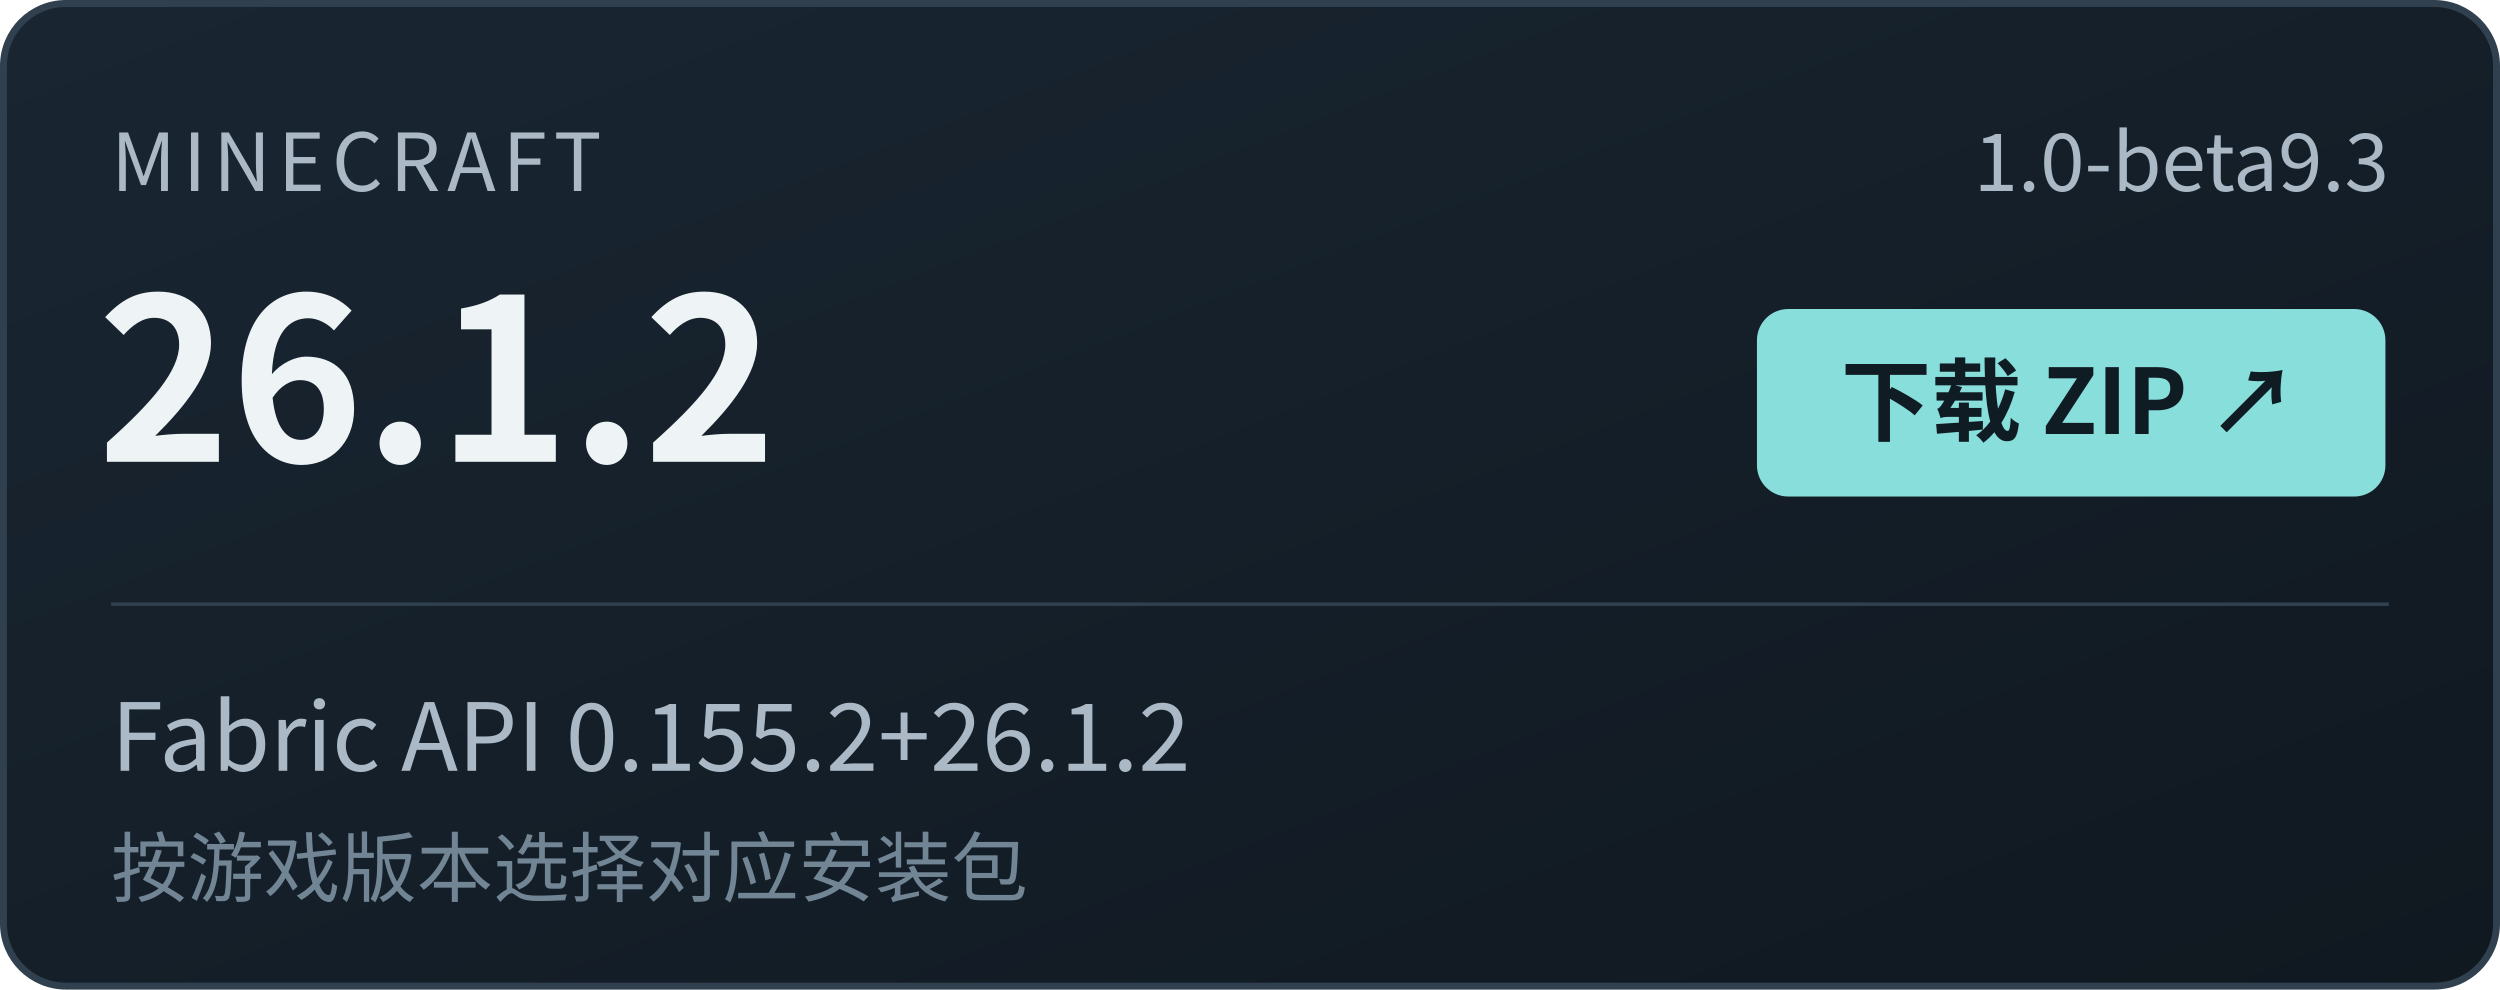
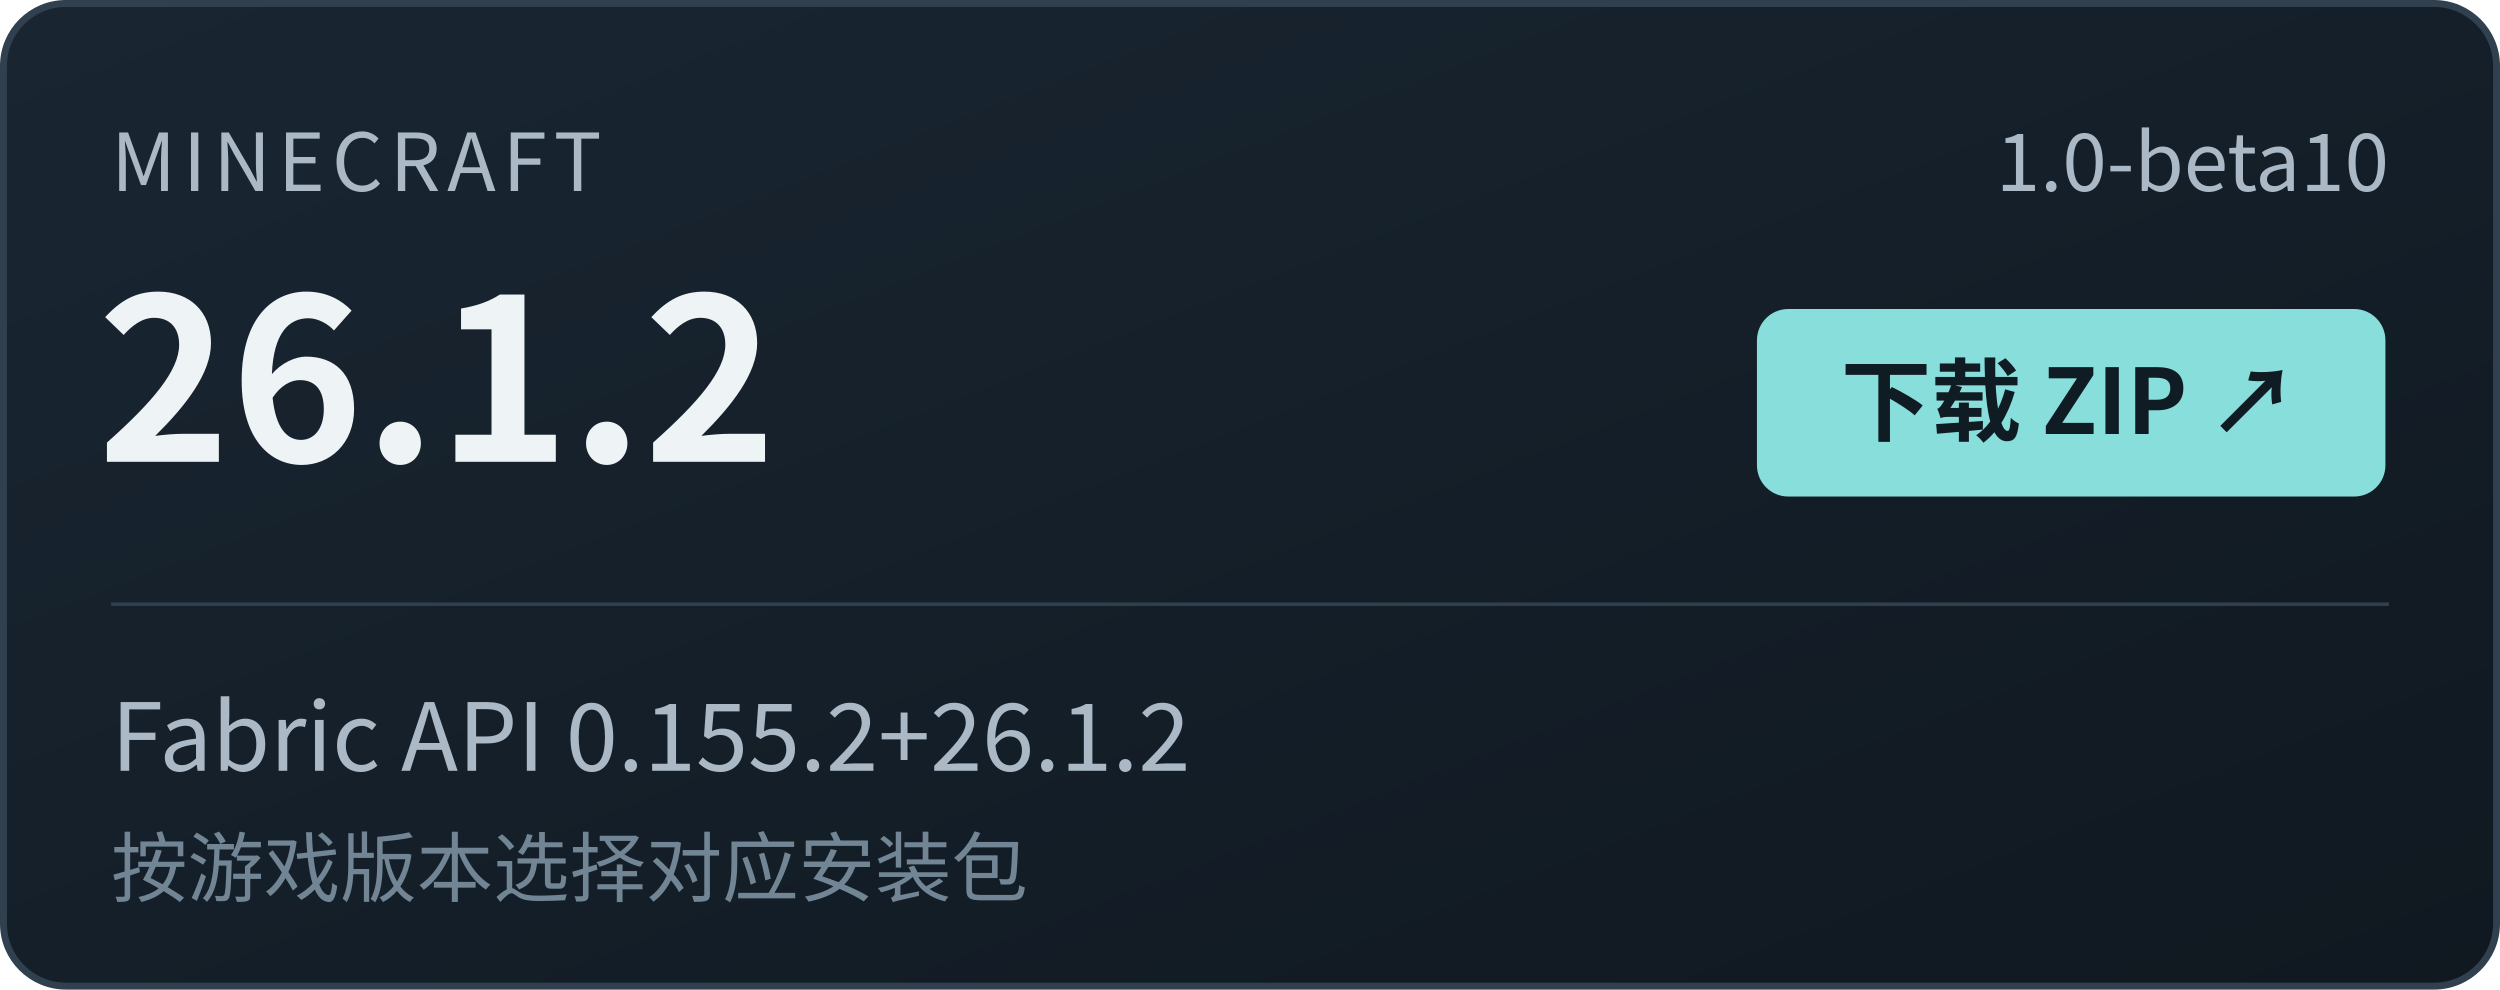
- <svg xmlns="http://www.w3.org/2000/svg" width="720" height="285" viewBox="0 0 720 285" role="img" aria-label="下载 Minecraft 26.1.2 · beta9.3 · Fabric API 0.155.2+26.1.2">
+ <svg xmlns="http://www.w3.org/2000/svg" width="720" height="285" viewBox="0 0 720 285" role="img" aria-label="下载 Minecraft 26.1.2 · beta10 · Fabric API 0.155.2+26.1.2">
  <defs>
    <linearGradient id="panel" x1="0" y1="0" x2="1" y2="1">
      <stop stop-color="#192632" />
      <stop offset="1" stop-color="#101820" />
    </linearGradient>
  </defs>
  <g font-family="Microsoft YaHei, Noto Sans CJK SC, PingFang SC, Arial, sans-serif">
    <rect x="1" y="1" width="718" height="283" rx="18" fill="url(#panel)" stroke="#30404e" stroke-width="2" />
    <text x="32" y="55" font-size="23" fill="#aab9c5" font-weight="500" letter-spacing="2">MINECRAFT</text>
-     <text x="688" y="55" font-size="23" fill="#aab9c5" font-weight="500" text-anchor="end">1.0-beta9.3</text>
+     <text x="688" y="55" font-size="23" fill="#aab9c5" font-weight="500" text-anchor="end">1.0-beta10</text>
    <text x="28" y="133" font-size="65" fill="#eef3f5" font-weight="600">26.1.2</text>
    <rect x="506" y="89" width="181" height="54" rx="9" fill="#88dedb" />
    <text x="596" y="125" font-size="26" fill="#101c24" font-weight="600" text-anchor="middle">下载 ZIP ↗</text>
    <path d="M32 174H688" stroke="#30404e" />
    <text x="32" y="222" font-size="27" fill="#aab9c5" font-weight="400">Fabric API  0.155.2+26.1.2</text>
    <text x="32" y="258" font-size="22" fill="#718594" font-weight="400">按游戏版本选择对应安装包</text>
  </g>
</svg>
